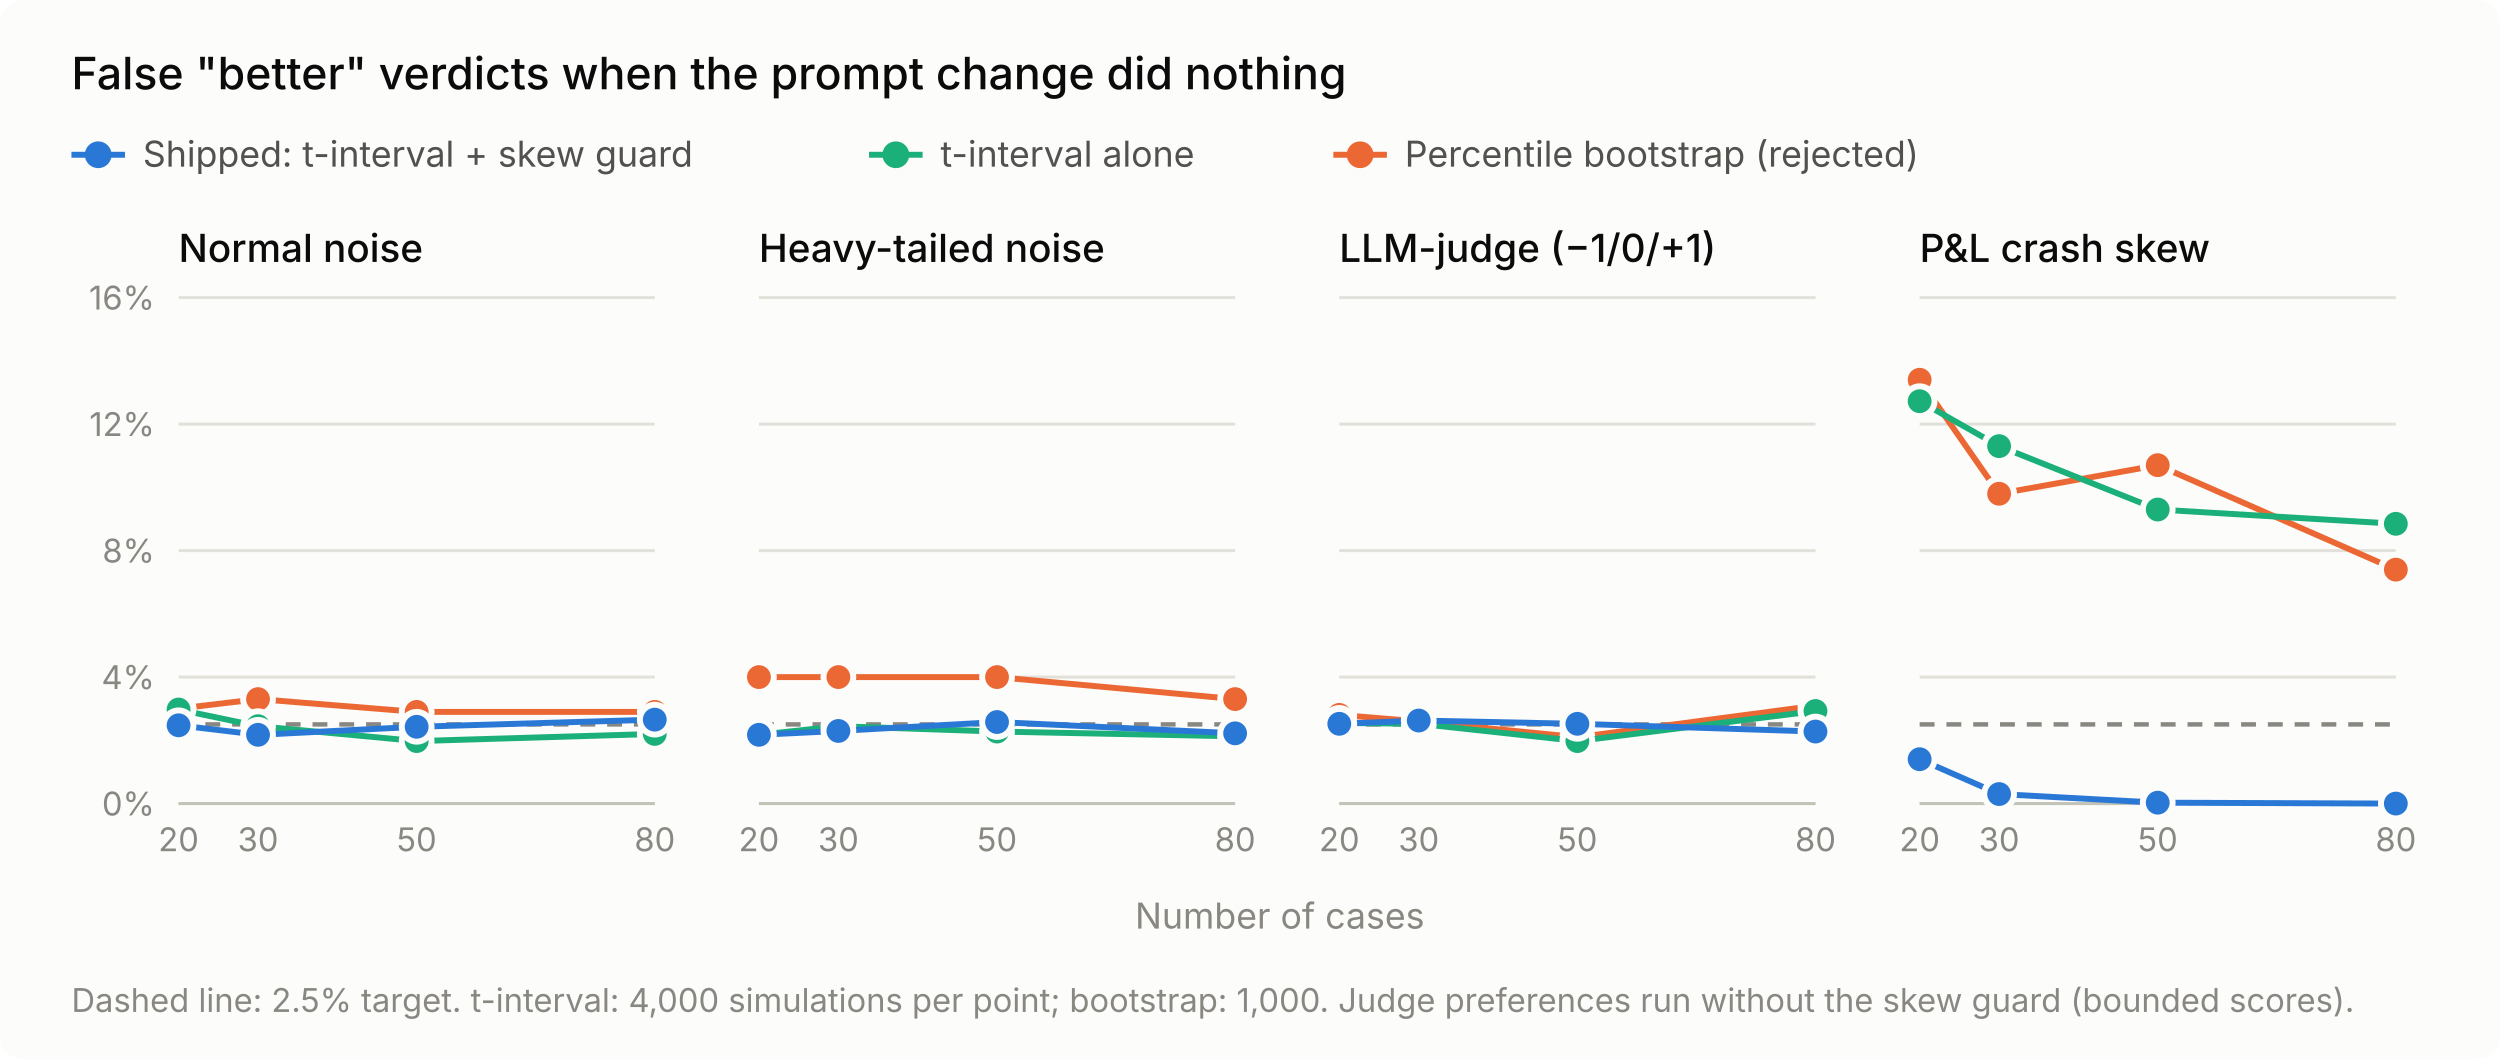
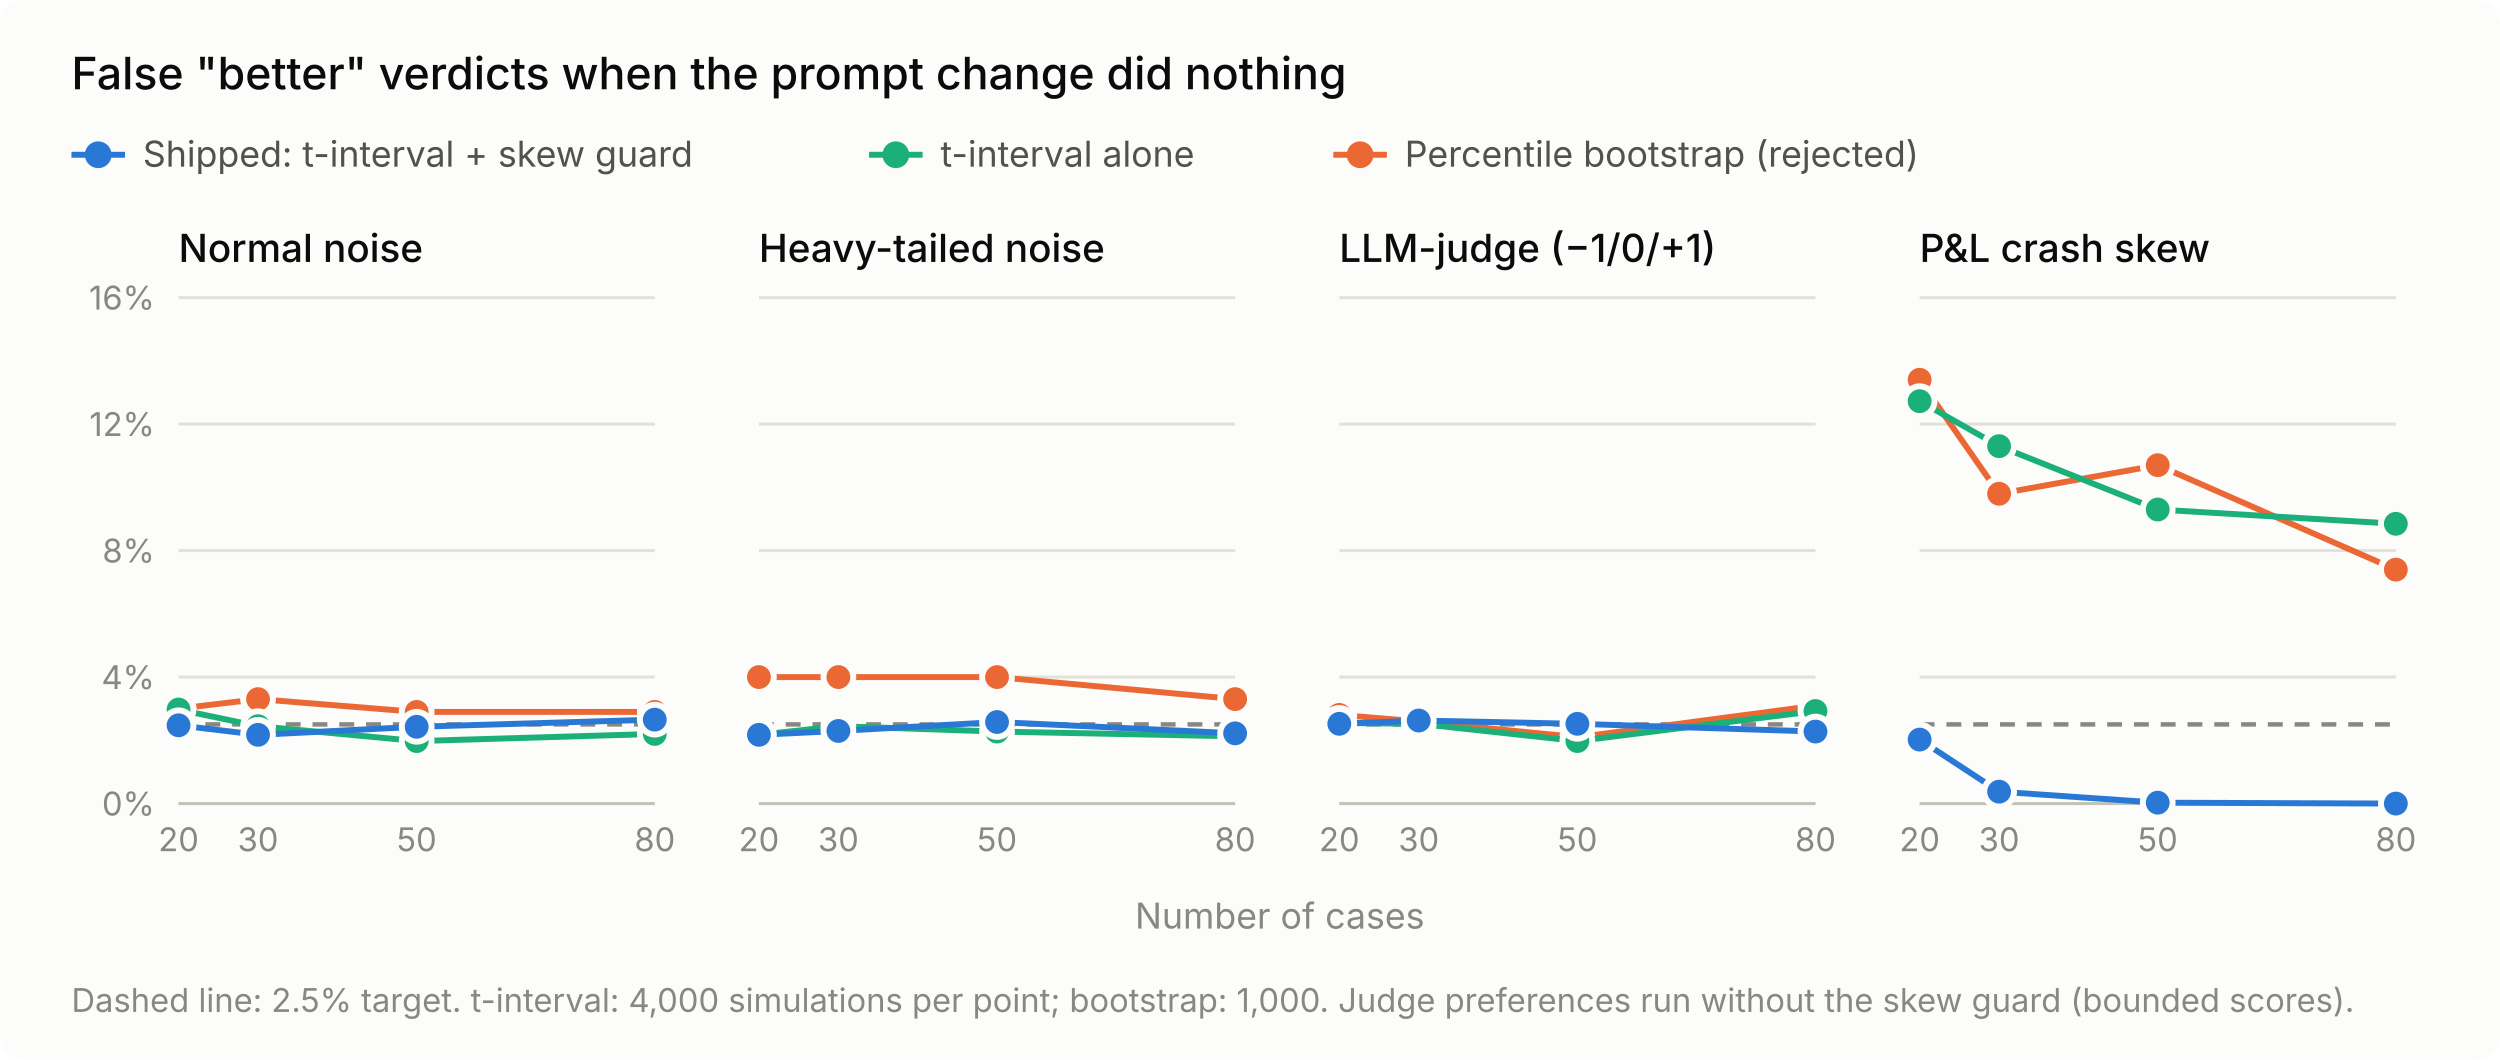
<svg xmlns="http://www.w3.org/2000/svg" viewBox="0 0 840 356" width="840" height="356" role="img" aria-label="False &quot;better&quot; rate by method, noise type and case count">
  <style>
  svg { font-family: system-ui, -apple-system, "Segoe UI", sans-serif; }
  .bg { fill: #fcfcfb; } .ink { fill: #0b0b0b; } .ink2 { fill: #52514e; } .mute { fill: #898781; }
  .grid { stroke: #e1e0d9; } .axis { stroke: #c3c2b7; } .ref { stroke: #898781; }
  .s1 { stroke: #2a78d6; fill: #2a78d6; } .s2 { stroke: #eb6834; fill: #eb6834; }
  .s3 { stroke: #1baf7a; fill: #1baf7a; }
  .o1 { stroke: #86b6ef; fill: #86b6ef; } .o2 { stroke: #2a78d6; fill: #2a78d6; }
  .o3 { stroke: #104281; fill: #104281; } .ring { stroke: #fcfcfb; }
  @media (prefers-color-scheme: dark) {
    .bg { fill: #1a1a19; } .ink { fill: #f0efec; } .ink2 { fill: #c3c2b7; }
    .grid { stroke: #2c2c2a; } .axis { stroke: #383835; }
    .s1 { stroke: #3987e5; fill: #3987e5; } .s2 { stroke: #d95926; fill: #d95926; }
    .s3 { stroke: #199e70; fill: #199e70; }
    .o1 { stroke: #184f95; fill: #184f95; } .o2 { stroke: #3987e5; fill: #3987e5; }
    .o3 { stroke: #9ec5f4; fill: #9ec5f4; } .ring { stroke: #1a1a19; }
  }
</style>
  <rect class="bg" width="840" height="356" rx="8" />
  <text class="ink" x="24.0" y="30.0" font-size="15" text-anchor="start" font-weight="500">False "better" verdicts when the prompt change did nothing</text>
  <line class="s1" x1="24" x2="42" y1="52" y2="52" stroke-width="2" />
  <circle class="s1" cx="33" cy="52" r="4" />
  <text class="ink2" x="48.0" y="56.0" font-size="12" text-anchor="start" font-weight="400">Shipped: t-interval + skew guard</text>
  <line class="s3" x1="292" x2="310" y1="52" y2="52" stroke-width="2" />
  <circle class="s3" cx="301" cy="52" r="4" />
  <text class="ink2" x="316.0" y="56.0" font-size="12" text-anchor="start" font-weight="400">t-interval alone</text>
  <line class="s2" x1="448" x2="466" y1="52" y2="52" stroke-width="2" />
  <circle class="s2" cx="457" cy="52" r="4" />
  <text class="ink2" x="472.0" y="56.0" font-size="12" text-anchor="start" font-weight="400">Percentile bootstrap (rejected)</text>
  <text class="ink" x="60.0" y="88.0" font-size="13" text-anchor="start" font-weight="500">Normal noise</text>
  <line class="grid" x1="60" x2="220" y1="270.0" y2="270.0" stroke-width="1" />
  <text class="mute" x="52.0" y="274.0" font-size="11" text-anchor="end" font-weight="400">0%</text>
  <line class="grid" x1="60" x2="220" y1="227.5" y2="227.5" stroke-width="1" />
  <text class="mute" x="52.0" y="231.5" font-size="11" text-anchor="end" font-weight="400">4%</text>
  <line class="grid" x1="60" x2="220" y1="185.0" y2="185.0" stroke-width="1" />
  <text class="mute" x="52.0" y="189.0" font-size="11" text-anchor="end" font-weight="400">8%</text>
  <line class="grid" x1="60" x2="220" y1="142.5" y2="142.5" stroke-width="1" />
  <text class="mute" x="52.0" y="146.5" font-size="11" text-anchor="end" font-weight="400">12%</text>
  <line class="grid" x1="60" x2="220" y1="100.0" y2="100.0" stroke-width="1" />
  <text class="mute" x="52.0" y="104.0" font-size="11" text-anchor="end" font-weight="400">16%</text>
  <line class="axis" x1="60" x2="220" y1="270" y2="270" stroke-width="1" />
  <text class="mute" x="60.0" y="286.0" font-size="11" text-anchor="middle" font-weight="400">20</text>
  <text class="mute" x="86.7" y="286.0" font-size="11" text-anchor="middle" font-weight="400">30</text>
  <text class="mute" x="140.0" y="286.0" font-size="11" text-anchor="middle" font-weight="400">50</text>
  <text class="mute" x="220.0" y="286.0" font-size="11" text-anchor="middle" font-weight="400">80</text>
  <line class="ref" x1="60" x2="220" y1="243.4" y2="243.4" stroke-width="1.5" stroke-dasharray="5 4" />
  <path class="s2" d="M60.0,238.1 L86.7,234.9 L140.0,239.2 L220.0,239.2" style="fill:none" stroke-width="2" stroke-linejoin="round" stroke-linecap="round" />
  <circle class="s2" cx="60.0" cy="238.1" r="4" />
  <circle class="ring" cx="60.0" cy="238.1" r="5" fill="none" stroke-width="2" />
  <circle class="s2" cx="86.7" cy="234.9" r="4" />
  <circle class="ring" cx="86.7" cy="234.9" r="5" fill="none" stroke-width="2" />
  <circle class="s2" cx="140.0" cy="239.2" r="4" />
  <circle class="ring" cx="140.0" cy="239.2" r="5" fill="none" stroke-width="2" />
  <circle class="s2" cx="220.0" cy="239.2" r="4" />
  <circle class="ring" cx="220.0" cy="239.2" r="5" fill="none" stroke-width="2" />
  <path class="s3" d="M60.0,238.4 L86.7,244.0 L140.0,249.0 L220.0,246.6" style="fill:none" stroke-width="2" stroke-linejoin="round" stroke-linecap="round" />
  <circle class="s3" cx="60.0" cy="238.4" r="4" />
  <circle class="ring" cx="60.0" cy="238.4" r="5" fill="none" stroke-width="2" />
  <circle class="s3" cx="86.7" cy="244.0" r="4" />
  <circle class="ring" cx="86.7" cy="244.0" r="5" fill="none" stroke-width="2" />
  <circle class="s3" cx="140.0" cy="249.0" r="4" />
  <circle class="ring" cx="140.0" cy="249.0" r="5" fill="none" stroke-width="2" />
  <circle class="s3" cx="220.0" cy="246.6" r="4" />
  <circle class="ring" cx="220.0" cy="246.6" r="5" fill="none" stroke-width="2" />
  <path class="s1" d="M60.0,243.7 L86.7,246.9 L140.0,244.2 L220.0,241.8" style="fill:none" stroke-width="2" stroke-linejoin="round" stroke-linecap="round" />
  <circle class="s1" cx="60.0" cy="243.7" r="4" />
  <circle class="ring" cx="60.0" cy="243.7" r="5" fill="none" stroke-width="2" />
  <circle class="s1" cx="86.7" cy="246.9" r="4" />
  <circle class="ring" cx="86.7" cy="246.9" r="5" fill="none" stroke-width="2" />
  <circle class="s1" cx="140.0" cy="244.2" r="4" />
  <circle class="ring" cx="140.0" cy="244.2" r="5" fill="none" stroke-width="2" />
  <circle class="s1" cx="220.0" cy="241.8" r="4" />
  <circle class="ring" cx="220.0" cy="241.8" r="5" fill="none" stroke-width="2" />
  <text class="ink" x="255.0" y="88.0" font-size="13" text-anchor="start" font-weight="500">Heavy-tailed noise</text>
  <line class="grid" x1="255" x2="415" y1="270.0" y2="270.0" stroke-width="1" />
  <line class="grid" x1="255" x2="415" y1="227.5" y2="227.5" stroke-width="1" />
  <line class="grid" x1="255" x2="415" y1="185.0" y2="185.0" stroke-width="1" />
  <line class="grid" x1="255" x2="415" y1="142.5" y2="142.5" stroke-width="1" />
  <line class="grid" x1="255" x2="415" y1="100.0" y2="100.0" stroke-width="1" />
  <line class="axis" x1="255" x2="415" y1="270" y2="270" stroke-width="1" />
  <text class="mute" x="255.0" y="286.0" font-size="11" text-anchor="middle" font-weight="400">20</text>
  <text class="mute" x="281.7" y="286.0" font-size="11" text-anchor="middle" font-weight="400">30</text>
  <text class="mute" x="335.0" y="286.0" font-size="11" text-anchor="middle" font-weight="400">50</text>
  <text class="mute" x="415.0" y="286.0" font-size="11" text-anchor="middle" font-weight="400">80</text>
  <line class="ref" x1="255" x2="415" y1="243.4" y2="243.4" stroke-width="1.5" stroke-dasharray="5 4" />
  <path class="s2" d="M255.0,227.5 L281.7,227.5 L335.0,227.5 L415.0,234.9" style="fill:none" stroke-width="2" stroke-linejoin="round" stroke-linecap="round" />
  <circle class="s2" cx="255.0" cy="227.5" r="4" />
  <circle class="ring" cx="255.0" cy="227.5" r="5" fill="none" stroke-width="2" />
  <circle class="s2" cx="281.7" cy="227.5" r="4" />
  <circle class="ring" cx="281.7" cy="227.5" r="5" fill="none" stroke-width="2" />
  <circle class="s2" cx="335.0" cy="227.5" r="4" />
  <circle class="ring" cx="335.0" cy="227.5" r="5" fill="none" stroke-width="2" />
  <circle class="s2" cx="415.0" cy="234.9" r="4" />
  <circle class="ring" cx="415.0" cy="234.9" r="5" fill="none" stroke-width="2" />
  <path class="s3" d="M255.0,246.9 L281.7,244.0 L335.0,245.8 L415.0,247.4" style="fill:none" stroke-width="2" stroke-linejoin="round" stroke-linecap="round" />
  <circle class="s3" cx="255.0" cy="246.9" r="4" />
  <circle class="ring" cx="255.0" cy="246.9" r="5" fill="none" stroke-width="2" />
  <circle class="s3" cx="281.7" cy="244.0" r="4" />
  <circle class="ring" cx="281.7" cy="244.0" r="5" fill="none" stroke-width="2" />
  <circle class="s3" cx="335.0" cy="245.8" r="4" />
  <circle class="ring" cx="335.0" cy="245.8" r="5" fill="none" stroke-width="2" />
  <circle class="s3" cx="415.0" cy="247.4" r="4" />
  <circle class="ring" cx="415.0" cy="247.4" r="5" fill="none" stroke-width="2" />
  <path class="s1" d="M255.0,246.9 L281.7,245.6 L335.0,242.6 L415.0,246.4" style="fill:none" stroke-width="2" stroke-linejoin="round" stroke-linecap="round" />
  <circle class="s1" cx="255.0" cy="246.9" r="4" />
  <circle class="ring" cx="255.0" cy="246.9" r="5" fill="none" stroke-width="2" />
  <circle class="s1" cx="281.7" cy="245.6" r="4" />
  <circle class="ring" cx="281.7" cy="245.6" r="5" fill="none" stroke-width="2" />
  <circle class="s1" cx="335.0" cy="242.6" r="4" />
  <circle class="ring" cx="335.0" cy="242.6" r="5" fill="none" stroke-width="2" />
  <circle class="s1" cx="415.0" cy="246.4" r="4" />
  <circle class="ring" cx="415.0" cy="246.4" r="5" fill="none" stroke-width="2" />
  <text class="ink" x="450.0" y="88.0" font-size="13" text-anchor="start" font-weight="500">LLM-judge (−1/0/+1)</text>
  <line class="grid" x1="450" x2="610" y1="270.0" y2="270.0" stroke-width="1" />
  <line class="grid" x1="450" x2="610" y1="227.5" y2="227.5" stroke-width="1" />
  <line class="grid" x1="450" x2="610" y1="185.0" y2="185.0" stroke-width="1" />
  <line class="grid" x1="450" x2="610" y1="142.5" y2="142.5" stroke-width="1" />
  <line class="grid" x1="450" x2="610" y1="100.0" y2="100.0" stroke-width="1" />
  <line class="axis" x1="450" x2="610" y1="270" y2="270" stroke-width="1" />
  <text class="mute" x="450.0" y="286.0" font-size="11" text-anchor="middle" font-weight="400">20</text>
  <text class="mute" x="476.7" y="286.0" font-size="11" text-anchor="middle" font-weight="400">30</text>
  <text class="mute" x="530.0" y="286.0" font-size="11" text-anchor="middle" font-weight="400">50</text>
  <text class="mute" x="610.0" y="286.0" font-size="11" text-anchor="middle" font-weight="400">80</text>
  <line class="ref" x1="450" x2="610" y1="243.4" y2="243.4" stroke-width="1.5" stroke-dasharray="5 4" />
  <path class="s2" d="M450.0,240.2 L476.7,242.4 L530.0,247.7 L610.0,237.1" style="fill:none" stroke-width="2" stroke-linejoin="round" stroke-linecap="round" />
  <circle class="s2" cx="450.0" cy="240.2" r="4" />
  <circle class="ring" cx="450.0" cy="240.2" r="5" fill="none" stroke-width="2" />
  <circle class="s2" cx="476.7" cy="242.4" r="4" />
  <circle class="ring" cx="476.7" cy="242.4" r="5" fill="none" stroke-width="2" />
  <circle class="s2" cx="530.0" cy="247.7" r="4" />
  <circle class="ring" cx="530.0" cy="247.7" r="5" fill="none" stroke-width="2" />
  <circle class="s2" cx="610.0" cy="237.1" r="4" />
  <circle class="ring" cx="610.0" cy="237.1" r="5" fill="none" stroke-width="2" />
  <path class="s3" d="M450.0,242.9 L476.7,243.2 L530.0,249.0 L610.0,238.9" style="fill:none" stroke-width="2" stroke-linejoin="round" stroke-linecap="round" />
  <circle class="s3" cx="450.0" cy="242.9" r="4" />
  <circle class="ring" cx="450.0" cy="242.9" r="5" fill="none" stroke-width="2" />
  <circle class="s3" cx="476.7" cy="243.2" r="4" />
  <circle class="ring" cx="476.7" cy="243.2" r="5" fill="none" stroke-width="2" />
  <circle class="s3" cx="530.0" cy="249.0" r="4" />
  <circle class="ring" cx="530.0" cy="249.0" r="5" fill="none" stroke-width="2" />
  <circle class="s3" cx="610.0" cy="238.9" r="4" />
  <circle class="ring" cx="610.0" cy="238.9" r="5" fill="none" stroke-width="2" />
  <path class="s1" d="M450.0,243.2 L476.7,242.1 L530.0,243.2 L610.0,245.8" style="fill:none" stroke-width="2" stroke-linejoin="round" stroke-linecap="round" />
  <circle class="s1" cx="450.0" cy="243.2" r="4" />
  <circle class="ring" cx="450.0" cy="243.2" r="5" fill="none" stroke-width="2" />
  <circle class="s1" cx="476.7" cy="242.1" r="4" />
  <circle class="ring" cx="476.7" cy="242.1" r="5" fill="none" stroke-width="2" />
  <circle class="s1" cx="530.0" cy="243.2" r="4" />
  <circle class="ring" cx="530.0" cy="243.2" r="5" fill="none" stroke-width="2" />
  <circle class="s1" cx="610.0" cy="245.8" r="4" />
  <circle class="ring" cx="610.0" cy="245.8" r="5" fill="none" stroke-width="2" />
  <text class="ink" x="645.0" y="88.0" font-size="13" text-anchor="start" font-weight="500">P&amp;L crash skew</text>
  <line class="grid" x1="645" x2="805" y1="270.0" y2="270.0" stroke-width="1" />
  <line class="grid" x1="645" x2="805" y1="227.5" y2="227.5" stroke-width="1" />
  <line class="grid" x1="645" x2="805" y1="185.0" y2="185.0" stroke-width="1" />
  <line class="grid" x1="645" x2="805" y1="142.5" y2="142.5" stroke-width="1" />
  <line class="grid" x1="645" x2="805" y1="100.0" y2="100.0" stroke-width="1" />
  <line class="axis" x1="645" x2="805" y1="270" y2="270" stroke-width="1" />
  <text class="mute" x="645.0" y="286.0" font-size="11" text-anchor="middle" font-weight="400">20</text>
  <text class="mute" x="671.7" y="286.0" font-size="11" text-anchor="middle" font-weight="400">30</text>
  <text class="mute" x="725.0" y="286.0" font-size="11" text-anchor="middle" font-weight="400">50</text>
  <text class="mute" x="805.0" y="286.0" font-size="11" text-anchor="middle" font-weight="400">80</text>
  <line class="ref" x1="645" x2="805" y1="243.4" y2="243.4" stroke-width="1.5" stroke-dasharray="5 4" />
  <path class="s2" d="M645.0,127.6 L671.7,165.9 L725.0,156.3 L805.0,191.4" style="fill:none" stroke-width="2" stroke-linejoin="round" stroke-linecap="round" />
  <circle class="s2" cx="645.0" cy="127.6" r="4" />
  <circle class="ring" cx="645.0" cy="127.6" r="5" fill="none" stroke-width="2" />
  <circle class="s2" cx="671.7" cy="165.9" r="4" />
  <circle class="ring" cx="671.7" cy="165.9" r="5" fill="none" stroke-width="2" />
  <circle class="s2" cx="725.0" cy="156.3" r="4" />
  <circle class="ring" cx="725.0" cy="156.3" r="5" fill="none" stroke-width="2" />
  <circle class="s2" cx="805.0" cy="191.4" r="4" />
  <circle class="ring" cx="805.0" cy="191.4" r="5" fill="none" stroke-width="2" />
  <path class="s3" d="M645.0,134.8 L671.7,149.9 L725.0,171.2 L805.0,176.0" style="fill:none" stroke-width="2" stroke-linejoin="round" stroke-linecap="round" />
  <circle class="s3" cx="645.0" cy="134.8" r="4" />
  <circle class="ring" cx="645.0" cy="134.8" r="5" fill="none" stroke-width="2" />
  <circle class="s3" cx="671.7" cy="149.9" r="4" />
  <circle class="ring" cx="671.7" cy="149.9" r="5" fill="none" stroke-width="2" />
  <circle class="s3" cx="725.0" cy="171.2" r="4" />
  <circle class="ring" cx="725.0" cy="171.2" r="5" fill="none" stroke-width="2" />
  <circle class="s3" cx="805.0" cy="176.0" r="4" />
  <circle class="ring" cx="805.0" cy="176.0" r="5" fill="none" stroke-width="2" />
-   <path class="s1" d="M645.0,255.1 L671.7,266.8 L725.0,269.7 L805.0,270.0" style="fill:none" stroke-width="2" stroke-linejoin="round" stroke-linecap="round" />
-   <circle class="s1" cx="645.0" cy="255.1" r="4" />
-   <circle class="ring" cx="645.0" cy="255.1" r="5" fill="none" stroke-width="2" />
-   <circle class="s1" cx="671.7" cy="266.8" r="4" />
-   <circle class="ring" cx="671.7" cy="266.8" r="5" fill="none" stroke-width="2" />
+   <path class="s1" d="M645.0,248.5 L671.7,266.0 L725.0,269.7 L805.0,270.0" style="fill:none" stroke-width="2" stroke-linejoin="round" stroke-linecap="round" />
+   <circle class="s1" cx="645.0" cy="248.5" r="4" />
+   <circle class="ring" cx="645.0" cy="248.5" r="5" fill="none" stroke-width="2" />
+   <circle class="s1" cx="671.7" cy="266.0" r="4" />
+   <circle class="ring" cx="671.7" cy="266.0" r="5" fill="none" stroke-width="2" />
  <circle class="s1" cx="725.0" cy="269.7" r="4" />
  <circle class="ring" cx="725.0" cy="269.7" r="5" fill="none" stroke-width="2" />
  <circle class="s1" cx="805.0" cy="270.0" r="4" />
  <circle class="ring" cx="805.0" cy="270.0" r="5" fill="none" stroke-width="2" />
  <text class="mute" x="430.0" y="312.0" font-size="12" text-anchor="middle" font-weight="400">Number of cases</text>
  <text class="mute" x="24.0" y="340.0" font-size="11" text-anchor="start" font-weight="400">Dashed line: 2.5% target. t-interval: 4,000 simulations per point; bootstrap: 1,000. Judge preferences run without the skew guard (bounded scores).</text>
</svg>
